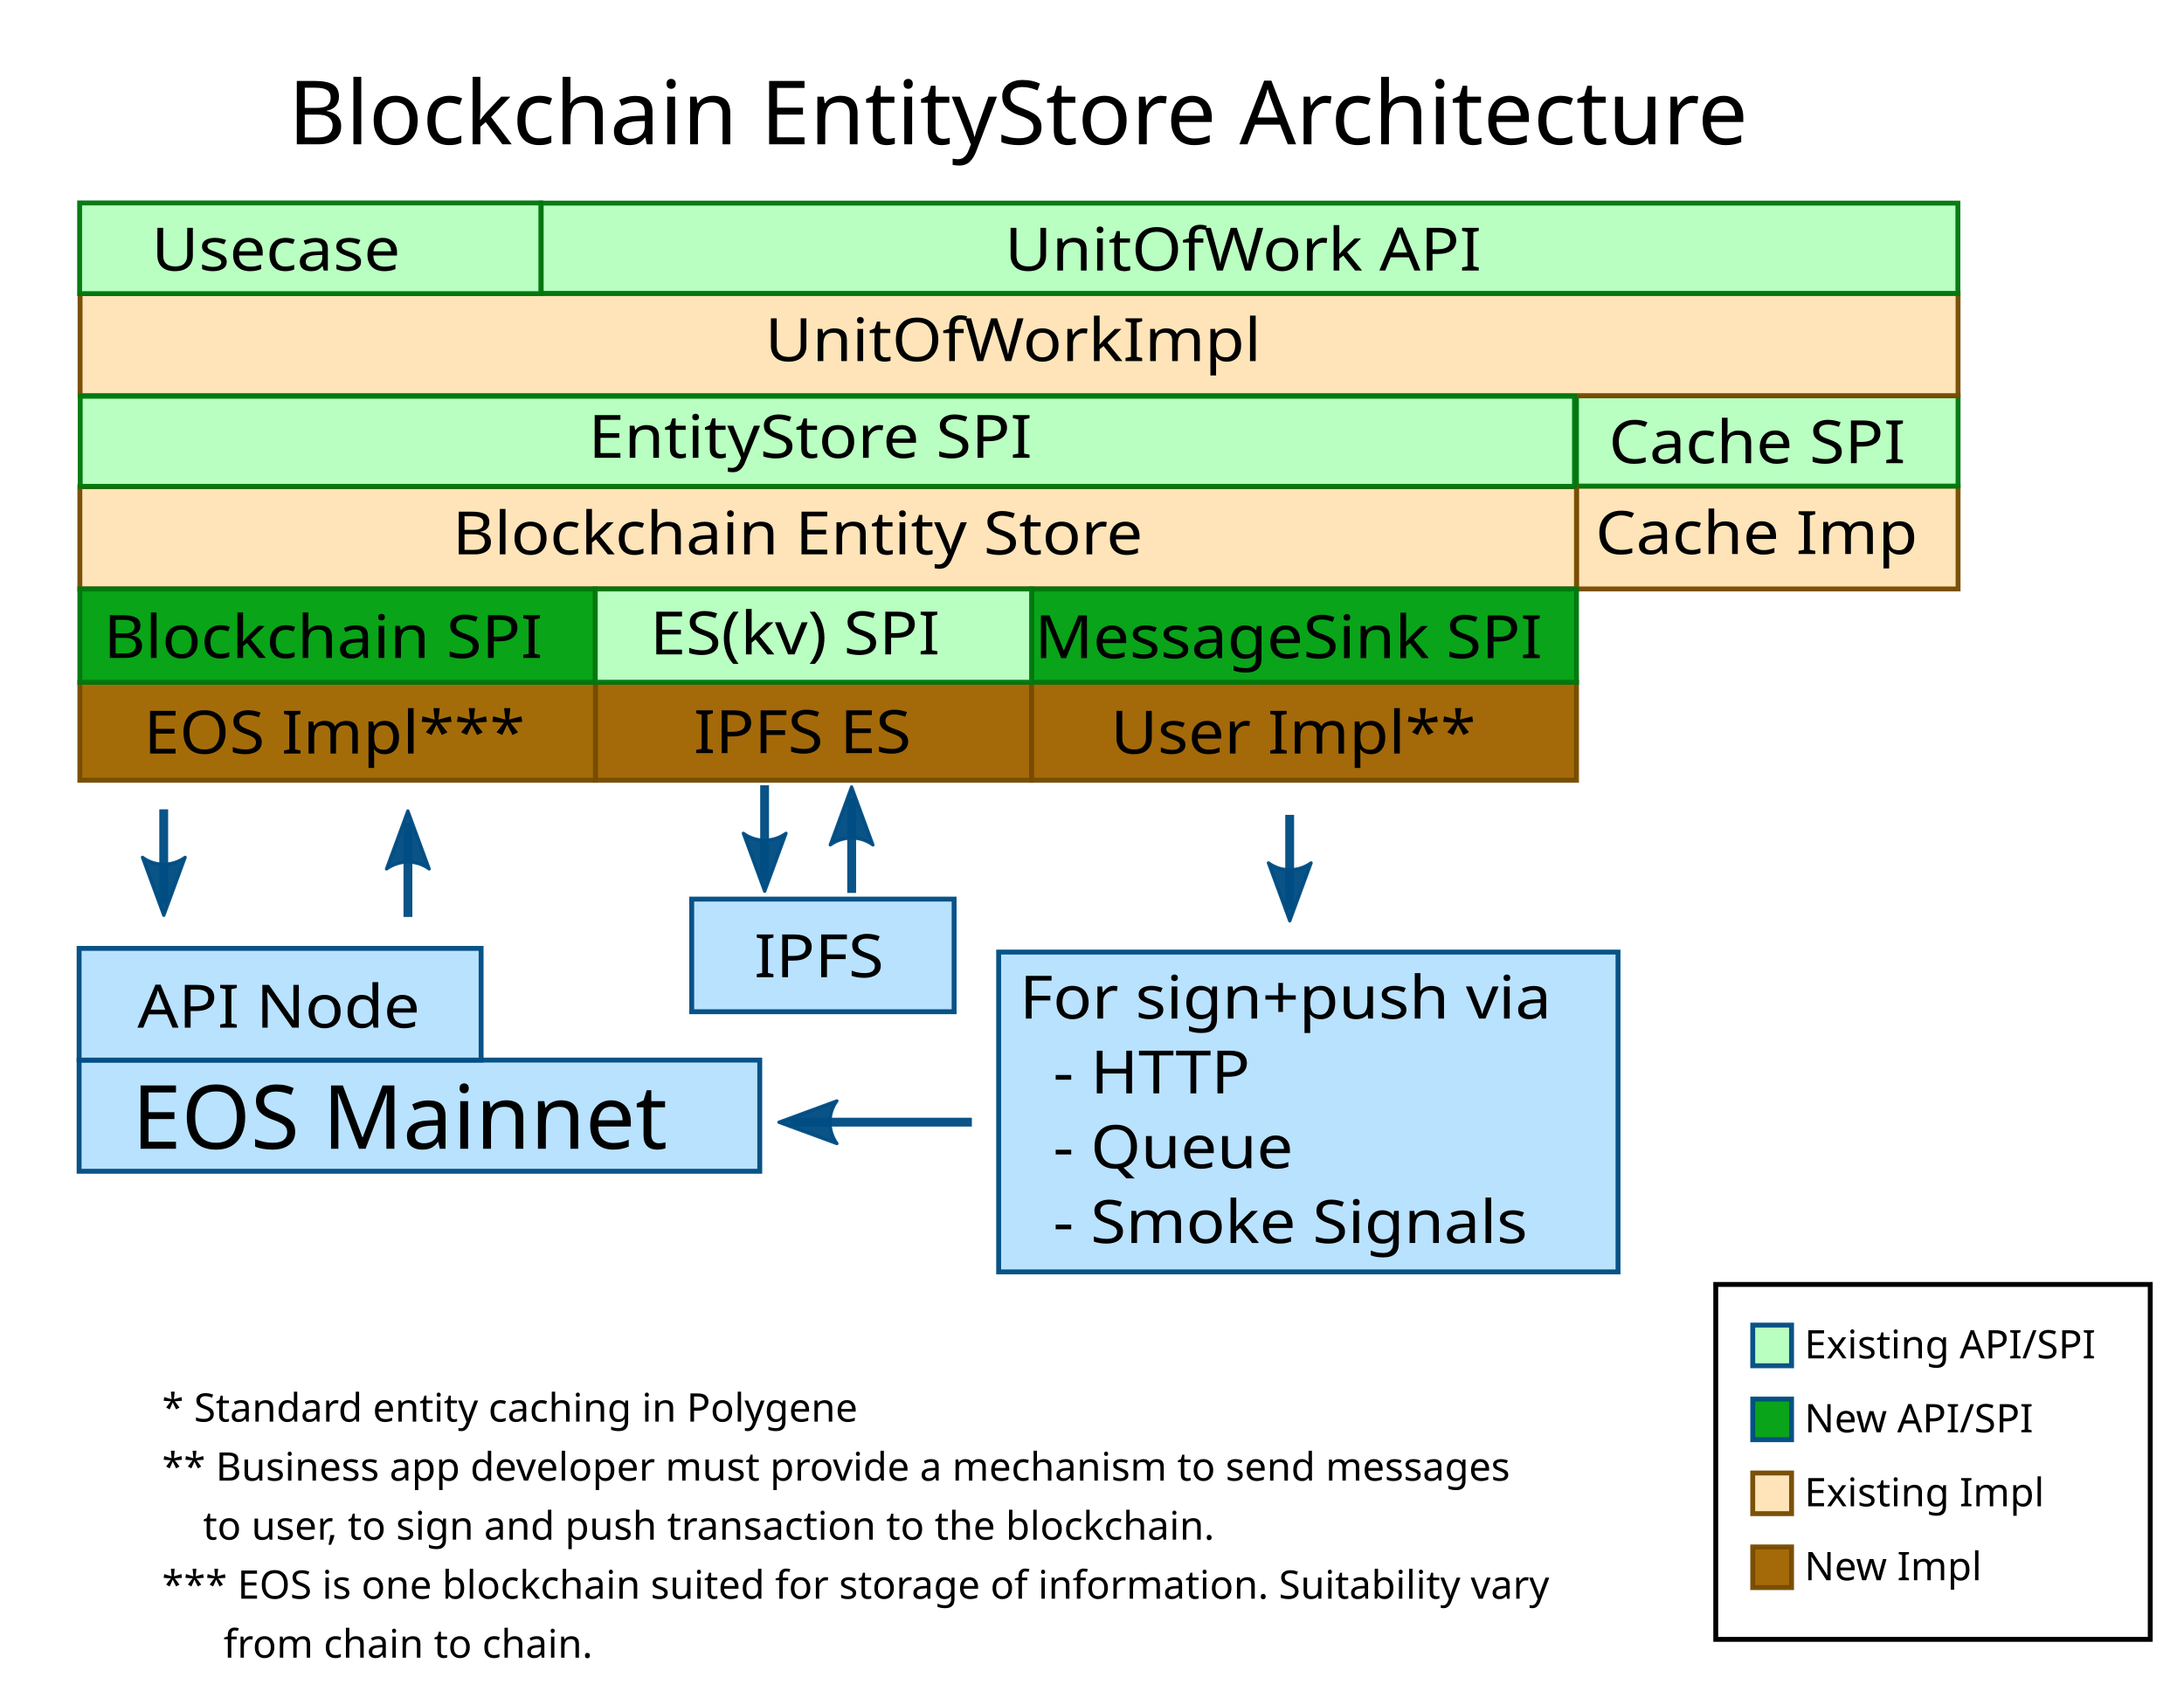
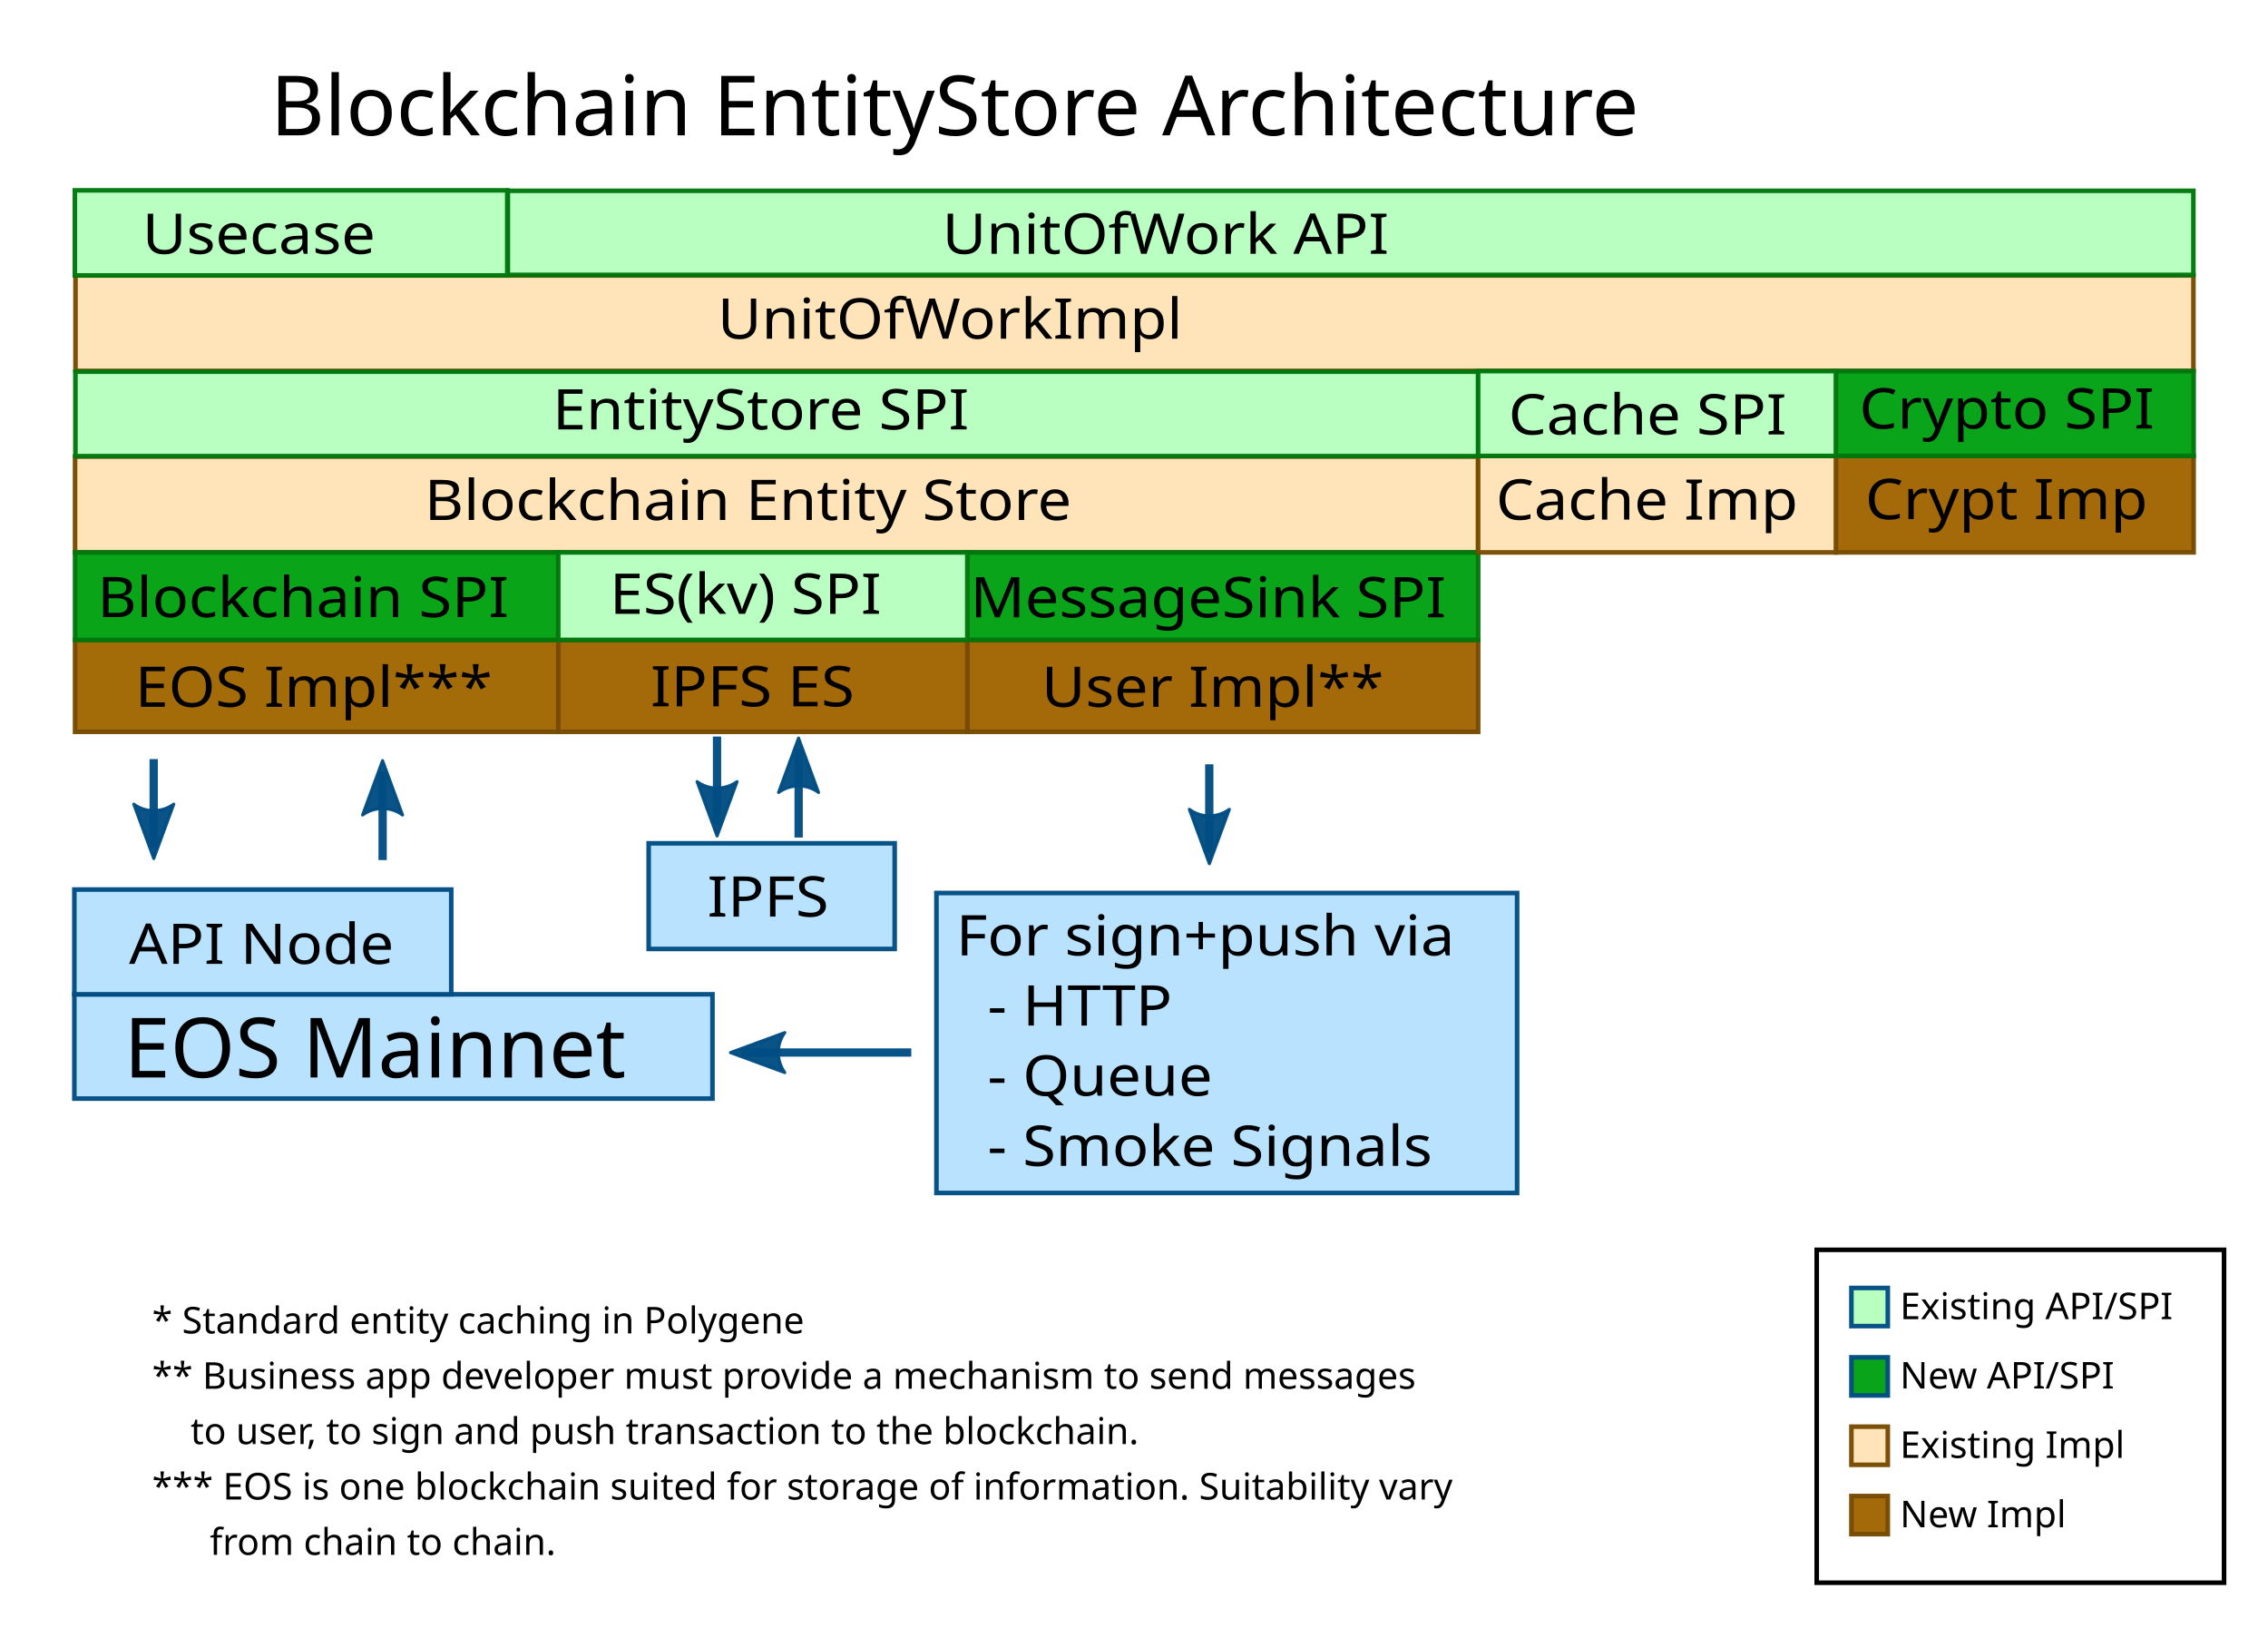
- <svg xmlns="http://www.w3.org/2000/svg" width="312.541mm" height="240.992mm" viewBox="0 0 312.541 240.992" version="1.1" id="svg8">
+ <svg xmlns="http://www.w3.org/2000/svg" width="346.198mm" height="248.346mm" viewBox="0 0 346.198 248.346" version="1.1" id="svg8">
  <defs id="defs2">
    <marker orient="auto" refY="0" refX="0" id="Arrow2Mend" style="overflow:visible">
      <path id="path1262" style="fill:#004d83;fill-opacity:0.961;fill-rule:evenodd;stroke:#004d83;stroke-width:0.625;stroke-linejoin:round;stroke-opacity:0.961" d="M 8.719,4.034 -2.207,0.016 8.719,-4.002 c -1.745,2.372 -1.735,5.617 -6e-7,8.035 z" transform="scale(-0.6)" />
    </marker>
    <marker orient="auto" refY="0" refX="0" id="marker6623" style="overflow:visible">
      <path id="path6621" d="M 0,0 5,-5 -12.5,0 5,5 Z" style="fill:#000000;fill-opacity:1;fill-rule:evenodd;stroke:#000000;stroke-width:1pt;stroke-opacity:1" transform="matrix(-0.4,0,0,-0.4,-4,0)" />
    </marker>
    <marker orient="auto" refY="0" refX="0" id="Arrow1Mend" style="overflow:visible">
      <path id="path1244" d="M 0,0 5,-5 -12.5,0 5,5 Z" style="fill:#000000;fill-opacity:1;fill-rule:evenodd;stroke:#000000;stroke-width:1pt;stroke-opacity:1" transform="matrix(-0.4,0,0,-0.4,-4,0)" />
    </marker>
    <marker orient="auto" refY="0" refX="0" id="Arrow2Lend" style="overflow:visible">
      <path id="path1256" style="fill:#000000;fill-opacity:1;fill-rule:evenodd;stroke:#000000;stroke-width:0.625;stroke-linejoin:round;stroke-opacity:1" d="M 8.719,4.034 -2.207,0.016 8.719,-4.002 c -1.745,2.372 -1.735,5.617 -6e-7,8.035 z" transform="matrix(-1.1,0,0,-1.1,-1.1,0)" />
    </marker>
    <marker orient="auto" refY="0" refX="0" id="marker5297" style="overflow:visible">
      <path id="path5295" style="fill:#004d83;fill-opacity:0.961;fill-rule:evenodd;stroke:#004d83;stroke-width:0.625;stroke-linejoin:round;stroke-opacity:0.961" d="M 8.719,4.034 -2.207,0.016 8.719,-4.002 c -1.745,2.372 -1.735,5.617 -6e-7,8.035 z" transform="scale(0.6)" />
    </marker>
    <marker style="overflow:visible" id="marker4931" refX="0" refY="0" orient="auto">
      <path transform="scale(0.6)" d="M 8.719,4.034 -2.207,0.016 8.719,-4.002 c -1.745,2.372 -1.735,5.617 -6e-7,8.035 z" style="fill:#004d83;fill-opacity:0.961;fill-rule:evenodd;stroke:#004d83;stroke-width:0.625;stroke-linejoin:round;stroke-opacity:0.961" id="path4929" />
    </marker>
    <marker orient="auto" refY="0" refX="0" id="marker4367" style="overflow:visible">
      <path id="path4365" style="fill:#004d83;fill-opacity:0.961;fill-rule:evenodd;stroke:#004d83;stroke-width:0.625;stroke-linejoin:round;stroke-opacity:0.961" d="M 8.719,4.034 -2.207,0.016 8.719,-4.002 c -1.745,2.372 -1.735,5.617 -6e-7,8.035 z" transform="scale(0.6)" />
    </marker>
    <marker style="overflow:visible" id="marker3689" refX="0" refY="0" orient="auto">
      <path transform="scale(0.6)" d="M 8.719,4.034 -2.207,0.016 8.719,-4.002 c -1.745,2.372 -1.735,5.617 -6e-7,8.035 z" style="fill:#004d83;fill-opacity:0.961;fill-rule:evenodd;stroke:#004d83;stroke-width:0.625;stroke-linejoin:round;stroke-opacity:0.961" id="path3687" />
    </marker>
    <marker orient="auto" refY="0" refX="0" id="marker2223" style="overflow:visible">
      <path id="path2221" style="fill:#004d83;fill-opacity:0.961;fill-rule:evenodd;stroke:#004d83;stroke-width:0.625;stroke-linejoin:round;stroke-opacity:0.961" d="M 8.719,4.034 -2.207,0.016 8.719,-4.002 c -1.745,2.372 -1.735,5.617 -6e-7,8.035 z" transform="scale(0.6)" />
    </marker>
    <marker style="overflow:visible" id="marker1581" refX="0" refY="0" orient="auto">
      <path transform="scale(0.6)" d="M 8.719,4.034 -2.207,0.016 8.719,-4.002 c -1.745,2.372 -1.735,5.617 -6e-7,8.035 z" style="fill:#004d83;fill-opacity:0.961;fill-rule:evenodd;stroke:#004d83;stroke-width:0.625;stroke-linejoin:round;stroke-opacity:0.961" id="path1579" />
    </marker>
    <marker orient="auto" refY="0" refX="0" id="Arrow2Mstart" style="overflow:visible">
      <path id="path1259" style="fill:#004d83;fill-opacity:0.961;fill-rule:evenodd;stroke:#004d83;stroke-width:0.625;stroke-linejoin:round;stroke-opacity:0.961" d="M 8.719,4.034 -2.207,0.016 8.719,-4.002 c -1.745,2.372 -1.735,5.617 -6e-7,8.035 z" transform="scale(0.6)" />
    </marker>
  </defs>
-   <g id="layer1" transform="translate(5.726008,-83.73432)">
-     <g id="g7094">
-       <g id="g7024">
-         <rect y="153.307" x="219.872" height="14.724" width="54.611" id="rect938" style="opacity:1;fill:#ffe4b7;fill-opacity:0.961;stroke:#774b00;stroke-width:0.7;stroke-miterlimit:4;stroke-dasharray:none;stroke-opacity:0.961" />
-         <text id="text942" y="169.121" x="214.567" style="font-style:normal;font-weight:normal;font-size:8.885px;line-height:5.553px;font-family:sans-serif;letter-spacing:0px;word-spacing:0px;fill:#000000;fill-opacity:1;stroke:none;stroke-width:0.222" xml:space="preserve" transform="scale(1.037343,0.9640017)">
-           <tspan style="stroke-width:0.222" y="169.121" x="214.567" id="tspan940">Cache Imp</tspan>
-         </text>
-       </g>
-       <g id="g7029">
-         <rect style="opacity:1;fill:#b7ffbf;fill-opacity:0.961;stroke:#00770e;stroke-width:0.7;stroke-miterlimit:4;stroke-dasharray:none;stroke-opacity:0.961" id="rect927" width="54.609" height="12.94" x="219.874" y="140.367" />
-         <text xml:space="preserve" style="font-style:normal;font-weight:normal;font-size:8.885px;line-height:5.553px;font-family:sans-serif;letter-spacing:0px;word-spacing:0px;fill:#000000;fill-opacity:1;stroke:none;stroke-width:0.222" x="216.409" y="155.633" id="text931" transform="scale(1.037343,0.9640017)">
-           <tspan id="tspan929" x="216.409" y="155.633" style="stroke-width:0.222">Cache SPI</tspan>
-         </text>
-       </g>
-     </g>
-     <g id="g7044">
-       <rect y="125.735" x="5.734" height="14.631" width="268.747" id="rect916" style="opacity:1;fill:#ffe4b7;fill-opacity:0.961;stroke:#774b00;stroke-width:0.7;stroke-miterlimit:4;stroke-dasharray:none;stroke-opacity:0.961" />
+   <g id="layer1" transform="translate(5.755598,-83.73432)">
+     <g id="g1074">
+       <rect y="125.768" x="5.767" height="14.565" width="323.293" id="rect916" style="opacity:1;fill:#ffe4b7;fill-opacity:0.961;stroke:#774b00;stroke-width:0.7;stroke-miterlimit:4;stroke-dasharray:none;stroke-opacity:0.961" />
      <text transform="scale(1.037343,0.9640017)" xml:space="preserve" style="font-style:normal;font-weight:normal;font-size:8.885px;line-height:5.553px;font-family:sans-serif;letter-spacing:0px;word-spacing:0px;fill:#000000;fill-opacity:1;stroke:none;stroke-width:0.222" x="100.036" y="140.47" id="text920">
        <tspan x="100.036" y="140.47" style="stroke-width:0.222" id="tspan918">UnitOfWorkImpl</tspan>
      </text>
    </g>
-     <rect y="153.398" x="5.701" height="14.634" width="214.172" id="rect821" style="opacity:1;fill:#ffe4b7;fill-opacity:0.961;stroke:#774b00;stroke-width:0.7;stroke-miterlimit:4;stroke-dasharray:none;stroke-opacity:0.961" />
-     <text xml:space="preserve" style="font-style:normal;font-weight:normal;font-size:8.885px;line-height:5.553px;font-family:sans-serif;letter-spacing:0px;word-spacing:0px;fill:#000000;fill-opacity:1;stroke:none;stroke-width:0.222" x="56.906" y="169.168" id="text847" transform="scale(1.037343,0.9640017)">
-       <tspan x="56.906" y="169.168" style="stroke-width:0.222" id="tspan851">Blockchain Entity Store</tspan>
-     </text>
-     <rect style="opacity:1;fill:#a16400;fill-opacity:0.961;stroke:#774b00;stroke-width:0.7;stroke-miterlimit:4;stroke-dasharray:none;stroke-opacity:0.961" id="rect3673" width="62.442" height="14.03" x="79.458" y="181.383" />
-     <text transform="scale(1.037343,0.9640017)" xml:space="preserve" style="font-style:normal;font-weight:normal;font-size:8.885px;line-height:5.553px;font-family:sans-serif;letter-spacing:0px;word-spacing:0px;fill:#000000;fill-opacity:1;stroke:none;stroke-width:0.084;stroke-miterlimit:4;stroke-dasharray:none" x="90.167" y="198.668" id="text3677">
-       <tspan id="tspan3675" x="90.167" y="198.668" style="stroke-width:0.084;stroke-miterlimit:4;stroke-dasharray:none">IPFS ES</tspan>
-     </text>
+     <g id="g1069">
+       <rect style="opacity:1;fill:#ffe4b7;fill-opacity:0.961;stroke:#774b00;stroke-width:0.7;stroke-miterlimit:4;stroke-dasharray:none;stroke-opacity:0.961" id="rect821" width="214.172" height="14.634" x="5.701" y="153.398" />
+       <text transform="scale(1.037343,0.9640017)" id="text847" y="169.168" x="56.906" style="font-style:normal;font-weight:normal;font-size:8.885px;line-height:5.553px;font-family:sans-serif;letter-spacing:0px;word-spacing:0px;fill:#000000;fill-opacity:1;stroke:none;stroke-width:0.222" xml:space="preserve">
+         <tspan id="tspan851" style="stroke-width:0.222" y="169.168" x="56.906">Blockchain Entity Store</tspan>
+       </text>
+     </g>
    <text xml:space="preserve" style="font-style:normal;font-weight:normal;font-size:10.583px;line-height:6.615px;font-family:sans-serif;letter-spacing:0px;word-spacing:0px;fill:#000000;fill-opacity:1;stroke:none;stroke-width:0.265" x="55.389" y="92.851" id="text830">
      <tspan id="tspan828" x="55.389" y="98.907" style="stroke-width:0.265" />
    </text>
    <text id="text948" y="114.88" x="274.179" style="font-style:normal;font-weight:normal;font-size:10.583px;line-height:6.615px;font-family:sans-serif;letter-spacing:0px;word-spacing:0px;fill:#000000;fill-opacity:1;stroke:none;stroke-width:0.265" xml:space="preserve">
      <tspan style="stroke-width:0.265" y="120.937" x="274.179" id="tspan946" />
    </text>
-     <g id="g7049">
-       <rect style="opacity:1;fill:#b7ffbf;fill-opacity:0.961;stroke:#00770e;stroke-width:0.7;stroke-miterlimit:4;stroke-dasharray:none;stroke-opacity:0.961" id="rect900" width="202.737" height="12.919" x="71.72" y="112.805" />
+     <g id="g1079">
+       <rect style="opacity:1;fill:#b7ffbf;fill-opacity:0.961;stroke:#00770e;stroke-width:0.7;stroke-miterlimit:4;stroke-dasharray:none;stroke-opacity:0.961" id="rect900" width="257.292" height="12.833" x="71.763" y="112.848" />
      <text transform="scale(1.037343,0.9640017)" xml:space="preserve" style="font-style:normal;font-weight:normal;font-size:8.885px;line-height:5.553px;font-family:sans-serif;letter-spacing:0px;word-spacing:0px;fill:#000000;fill-opacity:1;stroke:none;stroke-width:0.222" x="133.101" y="127.03" id="text904">
        <tspan id="tspan902" x="133.101" y="127.03" style="stroke-width:0.222">UnitOfWork API</tspan>
      </text>
    </g>
-     <g id="g7039">
+     <g id="g7039" transform="matrix(1.001376,0,0,0.9999636,-0.00768328,0.00534018)">
      <rect y="140.451" x="5.754" height="12.893" width="213.837" id="rect815" style="opacity:1;fill:#b7ffbf;fill-opacity:0.961;stroke:#00770e;stroke-width:0.7;stroke-miterlimit:4;stroke-dasharray:none;stroke-opacity:0.961" />
      <text transform="scale(1.037343,0.9640017)" id="text819" y="154.835" x="75.66" style="font-style:normal;font-weight:normal;font-size:8.885px;line-height:5.553px;font-family:sans-serif;letter-spacing:0px;word-spacing:0px;fill:#000000;fill-opacity:1;stroke:none;stroke-width:0.222" xml:space="preserve">
        <tspan style="stroke-width:0.222" y="154.835" x="75.66" id="tspan817">EntityStore SPI</tspan>
      </text>
    </g>
-     <rect y="181.383" x="141.9" height="14.03" width="77.98" id="rect1021" style="opacity:1;fill:#a16400;fill-opacity:0.961;stroke:#774b00;stroke-width:0.7;stroke-miterlimit:4;stroke-dasharray:none;stroke-opacity:0.961" />
-     <text transform="scale(1.034932,0.9662474)" id="text1025" y="198.284" x="148.053" style="font-style:normal;font-weight:normal;font-size:8.865px;line-height:5.541px;font-family:sans-serif;letter-spacing:0px;word-spacing:0px;fill:#000000;fill-opacity:1;stroke:none;stroke-width:0.222" xml:space="preserve">
-       <tspan style="stroke-width:0.222" y="198.284" x="148.053" id="tspan1023">User Impl**</tspan>
-     </text>
-     <rect style="opacity:1;fill:#a16700;fill-opacity:0.961;stroke:#774b00;stroke-width:0.7;stroke-miterlimit:4;stroke-dasharray:none;stroke-opacity:0.961" id="rect869" width="73.786" height="14.03" x="5.701" y="181.383" />
-     <text xml:space="preserve" style="font-style:normal;font-weight:normal;font-size:8.865px;line-height:5.541px;font-family:sans-serif;letter-spacing:0px;word-spacing:0px;fill:#000000;fill-opacity:1;stroke:none;stroke-width:0.222" x="14.357" y="198.284" id="text873" transform="scale(1.034932,0.9662474)">
-       <tspan id="tspan871" x="14.357" y="198.284" style="stroke-width:0.222">EOS Impl***</tspan>
-     </text>
-     <rect y="168.032" x="5.701" height="13.362" width="73.787" id="rect859" style="opacity:1;fill:#00a110;fill-opacity:0.961;stroke:#00770e;stroke-width:0.7;stroke-miterlimit:4;stroke-dasharray:none;stroke-opacity:0.961" />
-     <text xml:space="preserve" style="font-style:normal;font-weight:normal;font-size:8.885px;line-height:5.553px;font-family:sans-serif;letter-spacing:0px;word-spacing:0px;fill:#000000;fill-opacity:1;stroke:none;stroke-width:0.222" x="8.773" y="184.549" id="text863" transform="scale(1.037343,0.9640017)">
-       <tspan id="tspan861" x="8.773" y="184.549" style="stroke-width:0.222">Blockchain SPI</tspan>
-     </text>
+     <g id="g1064">
+       <g id="g1049">
+         <rect style="opacity:1;fill:#a16700;fill-opacity:0.961;stroke:#774b00;stroke-width:0.7;stroke-miterlimit:4;stroke-dasharray:none;stroke-opacity:0.961" id="rect869" width="73.786" height="14.03" x="5.701" y="181.383" />
+         <text xml:space="preserve" style="font-style:normal;font-weight:normal;font-size:8.865px;line-height:5.541px;font-family:sans-serif;letter-spacing:0px;word-spacing:0px;fill:#000000;fill-opacity:1;stroke:none;stroke-width:0.222" x="14.357" y="198.284" id="text873" transform="scale(1.034932,0.9662474)">
+           <tspan id="tspan871" x="14.357" y="198.284" style="stroke-width:0.222">EOS Impl***</tspan>
+         </text>
+       </g>
+       <g id="g1054">
+         <rect y="168.032" x="5.701" height="13.362" width="73.787" id="rect859" style="opacity:1;fill:#00a110;fill-opacity:0.961;stroke:#00770e;stroke-width:0.7;stroke-miterlimit:4;stroke-dasharray:none;stroke-opacity:0.961" />
+         <text xml:space="preserve" style="font-style:normal;font-weight:normal;font-size:8.885px;line-height:5.553px;font-family:sans-serif;letter-spacing:0px;word-spacing:0px;fill:#000000;fill-opacity:1;stroke:none;stroke-width:0.222" x="8.773" y="184.549" id="text863" transform="scale(1.037343,0.9640017)">
+           <tspan id="tspan861" x="8.773" y="184.549" style="stroke-width:0.222">Blockchain SPI</tspan>
+         </text>
+       </g>
+     </g>
    <g id="g7054">
      <rect style="opacity:1;fill:#b7ffbf;fill-opacity:0.961;stroke:#00770e;stroke-width:0.7;stroke-miterlimit:4;stroke-dasharray:none;stroke-opacity:0.961" id="rect1005" width="66.007" height="12.985" x="5.669" y="112.779" />
      <text transform="scale(1.038328,0.963087)" xml:space="preserve" style="font-style:normal;font-weight:normal;font-size:8.884px;line-height:5.552px;font-family:sans-serif;letter-spacing:0px;word-spacing:0px;fill:#000000;fill-opacity:1;stroke:none;stroke-width:0.222" x="15.379" y="127.155" id="text1009">
        <tspan id="tspan1007" x="15.379" y="127.155" style="stroke-width:0.222">Usecase</tspan>
      </text>
    </g>
-     <rect style="opacity:1;fill:#00a112;fill-opacity:0.961;stroke:#00770e;stroke-width:0.7;stroke-miterlimit:4;stroke-dasharray:none;stroke-opacity:0.961" id="rect832" width="77.98" height="13.352" x="141.9" y="168.032" />
-     <text id="text836" y="184.582" x="137.222" style="font-style:normal;font-weight:normal;font-size:8.885px;line-height:5.553px;font-family:sans-serif;letter-spacing:0px;word-spacing:0px;fill:#000000;fill-opacity:1;stroke:none;stroke-width:0.084;stroke-miterlimit:4;stroke-dasharray:none" xml:space="preserve" transform="scale(1.037343,0.9640017)">
-       <tspan style="stroke-width:0.084;stroke-miterlimit:4;stroke-dasharray:none" y="184.582" x="137.222" id="tspan834">MessageSink SPI</tspan>
-     </text>
+     <g id="g1034">
+       <g id="g1009">
+         <rect y="181.383" x="141.9" height="14.03" width="77.98" id="rect1021" style="opacity:1;fill:#a16400;fill-opacity:0.961;stroke:#774b00;stroke-width:0.7;stroke-miterlimit:4;stroke-dasharray:none;stroke-opacity:0.961" />
+         <text transform="scale(1.034932,0.9662474)" id="text1025" y="198.284" x="148.053" style="font-style:normal;font-weight:normal;font-size:8.865px;line-height:5.541px;font-family:sans-serif;letter-spacing:0px;word-spacing:0px;fill:#000000;fill-opacity:1;stroke:none;stroke-width:0.222" xml:space="preserve">
+           <tspan style="stroke-width:0.222" y="198.284" x="148.053" id="tspan1023">User Impl**</tspan>
+         </text>
+       </g>
+       <g id="g1014">
+         <rect style="opacity:1;fill:#00a112;fill-opacity:0.961;stroke:#00770e;stroke-width:0.7;stroke-miterlimit:4;stroke-dasharray:none;stroke-opacity:0.961" id="rect832" width="77.98" height="13.352" x="141.9" y="168.032" />
+         <text id="text836" y="184.582" x="137.222" style="font-style:normal;font-weight:normal;font-size:8.885px;line-height:5.553px;font-family:sans-serif;letter-spacing:0px;word-spacing:0px;fill:#000000;fill-opacity:1;stroke:none;stroke-width:0.084;stroke-miterlimit:4;stroke-dasharray:none" xml:space="preserve" transform="scale(1.037343,0.9640017)">
+           <tspan style="stroke-width:0.084;stroke-miterlimit:4;stroke-dasharray:none" y="184.582" x="137.222" id="tspan834">MessageSink SPI</tspan>
+         </text>
+       </g>
+     </g>
    <text xml:space="preserve" style="font-style:normal;font-weight:normal;font-size:12.7px;line-height:6.615px;font-family:sans-serif;letter-spacing:0px;word-spacing:0px;fill:#000000;fill-opacity:1;stroke:none;stroke-width:0.265" x="35.515" y="104.383" id="text1195">
      <tspan x="35.515" y="104.383" style="stroke-width:0.265" id="tspan1197">Blockchain EntityStore Architecture</tspan>
    </text>
    <text xml:space="preserve" style="font-style:normal;font-weight:normal;font-size:5.644px;line-height:6.615px;font-family:sans-serif;letter-spacing:0px;word-spacing:0px;fill:#000000;fill-opacity:1;stroke:none;stroke-width:0.265" x="12.965" y="210.481" id="text1206">
      <tspan id="tspan1204" x="12.965" y="215.255" style="font-size:5.644px;stroke-width:0.265" />
    </text>
    <text xml:space="preserve" style="font-style:normal;font-weight:normal;font-size:12.7px;line-height:6.615px;font-family:sans-serif;letter-spacing:0px;word-spacing:0px;fill:#000000;fill-opacity:1;stroke:none;stroke-width:0.265" x="17.462" y="287.21" id="text1210">
      <tspan id="tspan1208" x="17.462" y="287.21" style="font-size:5.644px;stroke-width:0.265">* Standard entity caching in Polygene</tspan>
      <tspan x="17.462" y="295.658" style="font-size:5.644px;stroke-width:0.265" id="tspan1214">** Business app developer must provide a mechanism to send messages</tspan>
      <tspan x="17.462" y="304.105" style="font-size:5.644px;stroke-width:0.265" id="tspan1216">    to user, to sign and push transaction to the blockchain.</tspan>
      <tspan x="17.462" y="312.553" style="font-size:5.644px;stroke-width:0.265" id="tspan1220">*** EOS is one blockchain suited for storage of information. Suitability vary </tspan>
      <tspan x="17.462" y="321" style="font-size:5.644px;stroke-width:0.265" id="tspan7221">      from chain to chain.</tspan>
    </text>
    <rect style="opacity:1;fill:#b7e1ff;fill-opacity:0.961;stroke:#004d83;stroke-width:0.7;stroke-miterlimit:4;stroke-dasharray:none;stroke-opacity:0.961" id="rect1222" width="97.406" height="15.914" x="5.594" y="235.465" />
    <text xml:space="preserve" style="font-style:normal;font-weight:normal;font-size:12.7px;line-height:6.615px;font-family:sans-serif;letter-spacing:0px;word-spacing:0px;fill:#000000;fill-opacity:1;stroke:none;stroke-width:0.265" x="13.162" y="248.156" id="text1226">
      <tspan id="tspan1224" x="13.162" y="248.156" style="stroke-width:0.265">EOS Mainnet</tspan>
    </text>
    <path style="fill:none;stroke:#004d83;stroke-width:1.265;stroke-linecap:butt;stroke-linejoin:miter;stroke-miterlimit:4;stroke-dasharray:none;stroke-opacity:0.961;marker-start:url(#Arrow2Mstart)" d="M 17.703,213.067 V 199.573" id="path1233" />
    <path id="path1577" d="M 52.652,201.485 V 214.979" style="fill:none;stroke:#004d83;stroke-width:1.265;stroke-linecap:butt;stroke-linejoin:miter;stroke-miterlimit:4;stroke-dasharray:none;stroke-opacity:0.961;marker-start:url(#marker1581)" />
    <g id="g7119">
      <rect style="opacity:1;fill:#b7e1ff;fill-opacity:0.961;stroke:#004d83;stroke-width:0.7;stroke-miterlimit:4;stroke-dasharray:none;stroke-opacity:0.961" id="rect2128" width="57.529" height="15.989" x="5.594" y="219.476" />
      <text id="text2135" y="239.44" x="13.437" style="font-style:normal;font-weight:normal;font-size:8.885px;line-height:5.553px;font-family:sans-serif;letter-spacing:0px;word-spacing:0px;fill:#000000;fill-opacity:1;stroke:none;stroke-width:0.222" xml:space="preserve" transform="scale(1.037343,0.9640017)">
        <tspan style="stroke-width:0.222" y="239.44" x="13.437" id="tspan2133">API Node</tspan>
      </text>
    </g>
    <g id="g7141">
      <rect y="220.006" x="137.186" height="45.774" width="88.636" id="rect2187" style="opacity:1;fill:#b7e1ff;fill-opacity:0.961;stroke:#004d83;stroke-width:0.7;stroke-miterlimit:4;stroke-dasharray:none;stroke-opacity:0.961" />
      <text transform="scale(1.037343,0.9640017)" xml:space="preserve" style="font-style:normal;font-weight:normal;font-size:8.885px;line-height:5.553px;font-family:sans-serif;letter-spacing:0px;word-spacing:0px;fill:#000000;fill-opacity:1;stroke:none;stroke-width:0.222" x="135.142" y="238.093" id="text2201">
        <tspan id="tspan2189" x="135.142" y="238.093" style="stroke-width:0.222">For sign+push via</tspan>
        <tspan id="tspan2859" x="135.142" y="243.647" style="stroke-width:0.222" />
        <tspan id="tspan2857" x="135.142" y="249.2" style="stroke-width:0.222">  - HTTP</tspan>
        <tspan x="135.142" y="254.753" style="stroke-width:0.222" id="tspan2191" />
        <tspan x="135.142" y="260.307" style="stroke-width:0.222" id="tspan2193">  - Queue</tspan>
        <tspan x="135.142" y="265.86" style="stroke-width:0.222" id="tspan2195" />
        <tspan x="135.142" y="271.414" style="stroke-width:0.222" id="tspan2197">  - Smoke Signals</tspan>
        <tspan x="135.142" y="276.967" style="stroke-width:0.222" id="tspan2199" />
      </text>
    </g>
    <flowRoot xml:space="preserve" id="flowRoot2893" style="font-style:normal;font-weight:normal;font-size:48px;line-height:25px;font-family:sans-serif;letter-spacing:0px;word-spacing:0px;fill:#000000;fill-opacity:1;stroke:none" transform="matrix(0.2645833,0,0,0.2645833,0,87)">
      <flowRegion id="flowRegion2895">
        <rect id="rect2897" width="36" height="106" x="317" y="689.701" />
      </flowRegion>
      <flowPara id="flowPara2899" />
    </flowRoot>
    <g id="g7129">
      <rect y="212.423" x="93.26" height="16.121" width="37.552" id="rect3597" style="opacity:1;fill:#b7e1ff;fill-opacity:0.961;stroke:#004d83;stroke-width:0.7;stroke-miterlimit:4;stroke-dasharray:none;stroke-opacity:0.961" />
      <text transform="scale(1.037343,0.9640017)" xml:space="preserve" style="font-style:normal;font-weight:normal;font-size:8.885px;line-height:5.553px;font-family:sans-serif;letter-spacing:0px;word-spacing:0px;fill:#000000;fill-opacity:1;stroke:none;stroke-width:0.7;stroke-miterlimit:4;stroke-dasharray:none" x="98.521" y="231.952" id="text3601">
        <tspan id="tspan3599" x="98.521" y="231.952" style="stroke-width:0.7;stroke-miterlimit:4;stroke-dasharray:none">IPFS</tspan>
      </text>
    </g>
-     <rect y="168.032" x="79.458" height="13.352" width="62.442" id="rect3667" style="opacity:1;fill:#b7ffbf;fill-opacity:0.961;stroke:#00770e;stroke-width:0.7;stroke-miterlimit:4;stroke-dasharray:none;stroke-opacity:0.961" />
-     <text transform="scale(1.037343,0.9640017)" xml:space="preserve" style="font-style:normal;font-weight:normal;font-size:8.885px;line-height:5.553px;font-family:sans-serif;letter-spacing:0px;word-spacing:0px;fill:#000000;fill-opacity:1;stroke:none;stroke-width:0.084;stroke-miterlimit:4;stroke-dasharray:none" x="84.16" y="184.021" id="text3671">
-       <tspan id="tspan3669" x="84.16" y="184.021" style="stroke-width:0.084;stroke-miterlimit:4;stroke-dasharray:none">ES(kv) SPI</tspan>
-     </text>
+     <g id="g1044">
+       <g id="g1024">
+         <rect style="opacity:1;fill:#a16400;fill-opacity:0.961;stroke:#774b00;stroke-width:0.7;stroke-miterlimit:4;stroke-dasharray:none;stroke-opacity:0.961" id="rect3673" width="62.442" height="14.03" x="79.458" y="181.383" />
+         <text transform="scale(1.037343,0.9640017)" xml:space="preserve" style="font-style:normal;font-weight:normal;font-size:8.885px;line-height:5.553px;font-family:sans-serif;letter-spacing:0px;word-spacing:0px;fill:#000000;fill-opacity:1;stroke:none;stroke-width:0.084;stroke-miterlimit:4;stroke-dasharray:none" x="90.167" y="198.668" id="text3677">
+           <tspan id="tspan3675" x="90.167" y="198.668" style="stroke-width:0.084;stroke-miterlimit:4;stroke-dasharray:none">IPFS ES</tspan>
+         </text>
+       </g>
+       <g id="g1019">
+         <rect y="168.032" x="79.458" height="13.352" width="62.442" id="rect3667" style="opacity:1;fill:#b7ffbf;fill-opacity:0.961;stroke:#00770e;stroke-width:0.7;stroke-miterlimit:4;stroke-dasharray:none;stroke-opacity:0.961" />
+         <text transform="scale(1.037343,0.9640017)" xml:space="preserve" style="font-style:normal;font-weight:normal;font-size:8.885px;line-height:5.553px;font-family:sans-serif;letter-spacing:0px;word-spacing:0px;fill:#000000;fill-opacity:1;stroke:none;stroke-width:0.084;stroke-miterlimit:4;stroke-dasharray:none" x="84.16" y="184.021" id="text3671">
+           <tspan id="tspan3669" x="84.16" y="184.021" style="stroke-width:0.084;stroke-miterlimit:4;stroke-dasharray:none">ES(kv) SPI</tspan>
+         </text>
+       </g>
+     </g>
    <path id="path3685" d="M 103.692,209.627 V 196.133" style="fill:none;stroke:#004d83;stroke-width:1.265;stroke-linecap:butt;stroke-linejoin:miter;stroke-miterlimit:4;stroke-dasharray:none;stroke-opacity:0.961;marker-start:url(#marker3689)" />
    <path style="fill:none;stroke:#004d83;stroke-width:1.265;stroke-linecap:butt;stroke-linejoin:miter;stroke-miterlimit:4;stroke-dasharray:none;stroke-opacity:0.961;marker-start:url(#marker4367)" d="m 116.152,198.046 v 13.494" id="path4363" />
    <path id="path4927" d="M 178.834,213.86 V 200.367" style="fill:none;stroke:#004d83;stroke-width:1.265;stroke-linecap:butt;stroke-linejoin:miter;stroke-miterlimit:4;stroke-dasharray:none;stroke-opacity:0.961;marker-start:url(#marker4931)" />
    <path style="fill:none;stroke:#004d83;stroke-width:1.265;stroke-linecap:butt;stroke-linejoin:miter;stroke-miterlimit:4;stroke-dasharray:none;stroke-opacity:0.961;marker-end:url(#Arrow2Mend)" d="M 133.35,244.348 H 107.421" id="path6411" />
-     <g id="g7211" transform="translate(2.645833,93.92708)">
+     <g id="g7211" transform="translate(34.39583,100.8063)">
      <rect y="179.47" x="242.453" height="5.821" width="5.556" id="rect7166" style="opacity:1;fill:#b6ffbe;fill-opacity:0.961;stroke:#004d83;stroke-width:0.7;stroke-miterlimit:4;stroke-dasharray:none;stroke-opacity:0.961" />
      <rect style="opacity:1;fill:#00a112;fill-opacity:0.961;stroke:#004d83;stroke-width:0.7;stroke-miterlimit:4;stroke-dasharray:none;stroke-opacity:0.961" id="rect7168" width="5.556" height="5.821" x="242.453" y="190.054" />
      <rect y="200.637" x="242.453" height="5.821" width="5.556" id="rect7170" style="opacity:1;fill:#ffe4b7;fill-opacity:0.961;stroke:#774b00;stroke-width:0.7;stroke-miterlimit:4;stroke-dasharray:none;stroke-opacity:0.961" />
      <rect style="opacity:1;fill:#a16400;fill-opacity:0.961;stroke:#774b00;stroke-width:0.7;stroke-miterlimit:4;stroke-dasharray:none;stroke-opacity:0.961" id="rect7172" width="5.556" height="5.821" x="242.453" y="211.22" />
      <text id="text7182" y="184.233" x="249.862" style="font-style:normal;font-weight:normal;font-size:5.644px;line-height:6.615px;font-family:sans-serif;letter-spacing:0px;word-spacing:0px;fill:#000000;fill-opacity:1;stroke:none;stroke-width:0.265" xml:space="preserve">
        <tspan style="stroke-width:0.265" y="184.233" x="249.862" id="tspan7180">Existing API/SPI</tspan>
      </text>
      <text xml:space="preserve" style="font-style:normal;font-weight:normal;font-size:5.644px;line-height:6.615px;font-family:sans-serif;letter-spacing:0px;word-spacing:0px;fill:#000000;fill-opacity:1;stroke:none;stroke-width:0.265" x="249.862" y="194.816" id="text7186">
        <tspan id="tspan7184" x="249.862" y="194.816" style="stroke-width:0.265">New API/SPI</tspan>
      </text>
      <text id="text7190" y="205.4" x="249.862" style="font-style:normal;font-weight:normal;font-size:5.644px;line-height:6.615px;font-family:sans-serif;letter-spacing:0px;word-spacing:0px;fill:#000000;fill-opacity:1;stroke:none;stroke-width:0.265" xml:space="preserve">
        <tspan style="stroke-width:0.265" y="205.4" x="249.862" id="tspan7188">Existing Impl</tspan>
      </text>
      <text xml:space="preserve" style="font-style:normal;font-weight:normal;font-size:5.644px;line-height:6.615px;font-family:sans-serif;letter-spacing:0px;word-spacing:0px;fill:#000000;fill-opacity:1;stroke:none;stroke-width:0.265" x="249.862" y="215.983" id="text7194">
        <tspan id="tspan7192" x="249.862" y="215.983" style="stroke-width:0.265">New Impl</tspan>
      </text>
      <rect y="173.65" x="237.161" height="50.8" width="62.177" id="rect7196" style="opacity:1;fill:none;fill-opacity:0.961;stroke:#000000;stroke-width:0.7;stroke-miterlimit:4;stroke-dasharray:none;stroke-opacity:1" />
    </g>
+     <g id="g1004">
+       <g id="g989">
+         <rect style="opacity:1;fill:#a16400;fill-opacity:0.961;stroke:#774b00;stroke-width:0.7;stroke-miterlimit:4;stroke-dasharray:none;stroke-opacity:0.961" id="rect954" width="54.611" height="14.724" x="274.482" y="153.307" />
+         <text transform="scale(1.037343,0.9640017)" xml:space="preserve" style="font-style:normal;font-weight:normal;font-size:8.885px;line-height:5.553px;font-family:sans-serif;letter-spacing:0px;word-spacing:0px;fill:#000000;fill-opacity:1;stroke:none;stroke-width:0.222" x="268.911" y="169.042" id="text958">
+           <tspan id="tspan956" x="268.911" y="169.042" style="stroke-width:0.222">Crypt Imp</tspan>
+         </text>
+       </g>
+       <g id="g994">
+         <rect y="140.367" x="274.483" height="12.94" width="54.609" id="rect962" style="opacity:1;fill:#00a112;fill-opacity:0.961;stroke:#00770e;stroke-width:0.7;stroke-miterlimit:4;stroke-dasharray:none;stroke-opacity:0.961" />
+         <text transform="scale(1.037343,0.9640017)" id="text966" y="154.694" x="268.037" style="font-style:normal;font-weight:normal;font-size:8.885px;line-height:5.553px;font-family:sans-serif;letter-spacing:0px;word-spacing:0px;fill:#000000;fill-opacity:1;stroke:none;stroke-width:0.222" xml:space="preserve">
+           <tspan style="stroke-width:0.222" y="154.694" x="268.037" id="tspan964">Crypto SPI</tspan>
+         </text>
+       </g>
+     </g>
+     <g id="g7094">
+       <g id="g7024">
+         <rect y="153.307" x="219.872" height="14.724" width="54.611" id="rect938" style="opacity:1;fill:#ffe4b7;fill-opacity:0.961;stroke:#774b00;stroke-width:0.7;stroke-miterlimit:4;stroke-dasharray:none;stroke-opacity:0.961" />
+         <text id="text942" y="169.121" x="214.567" style="font-style:normal;font-weight:normal;font-size:8.885px;line-height:5.553px;font-family:sans-serif;letter-spacing:0px;word-spacing:0px;fill:#000000;fill-opacity:1;stroke:none;stroke-width:0.222" xml:space="preserve" transform="scale(1.037343,0.9640017)">
+           <tspan style="stroke-width:0.222" y="169.121" x="214.567" id="tspan940">Cache Imp</tspan>
+         </text>
+       </g>
+       <g id="g7029">
+         <rect style="opacity:1;fill:#b7ffbf;fill-opacity:0.961;stroke:#00770e;stroke-width:0.7;stroke-miterlimit:4;stroke-dasharray:none;stroke-opacity:0.961" id="rect927" width="54.609" height="12.94" x="219.874" y="140.367" />
+         <text xml:space="preserve" style="font-style:normal;font-weight:normal;font-size:8.885px;line-height:5.553px;font-family:sans-serif;letter-spacing:0px;word-spacing:0px;fill:#000000;fill-opacity:1;stroke:none;stroke-width:0.222" x="216.409" y="155.633" id="text931" transform="scale(1.037343,0.9640017)">
+           <tspan id="tspan929" x="216.409" y="155.633" style="stroke-width:0.222">Cache SPI</tspan>
+         </text>
+       </g>
+     </g>
  </g>
</svg>
